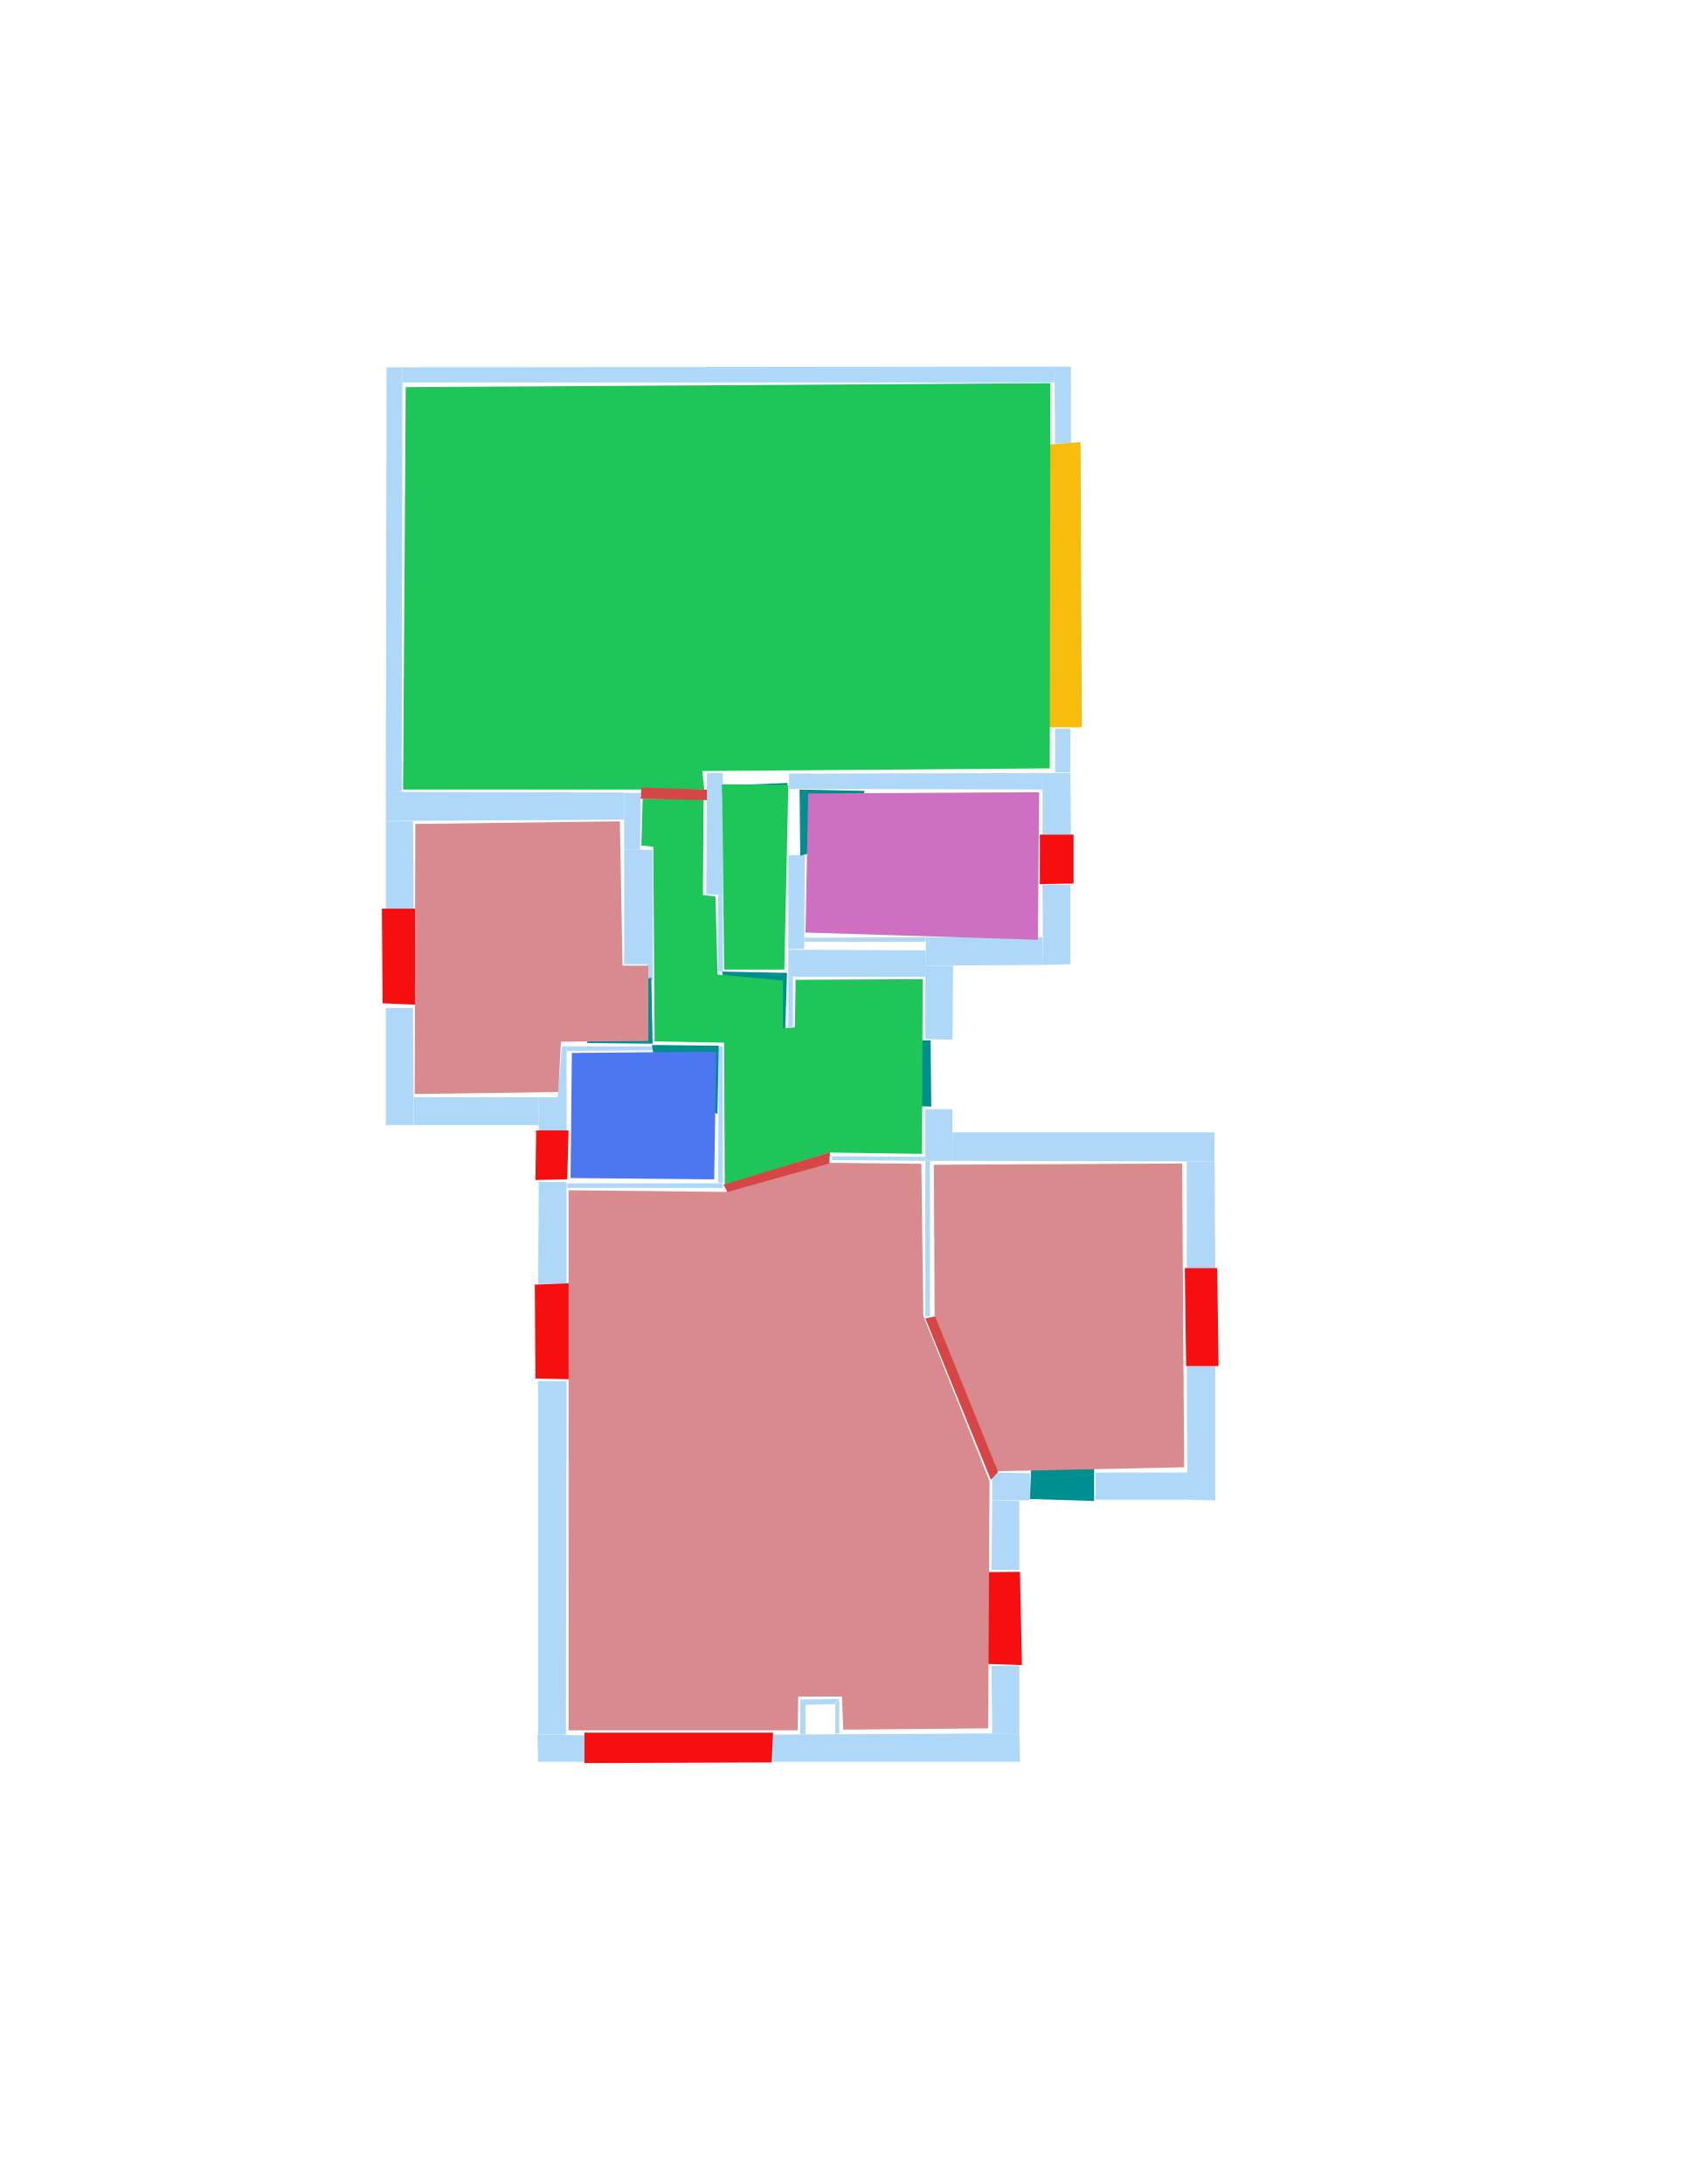
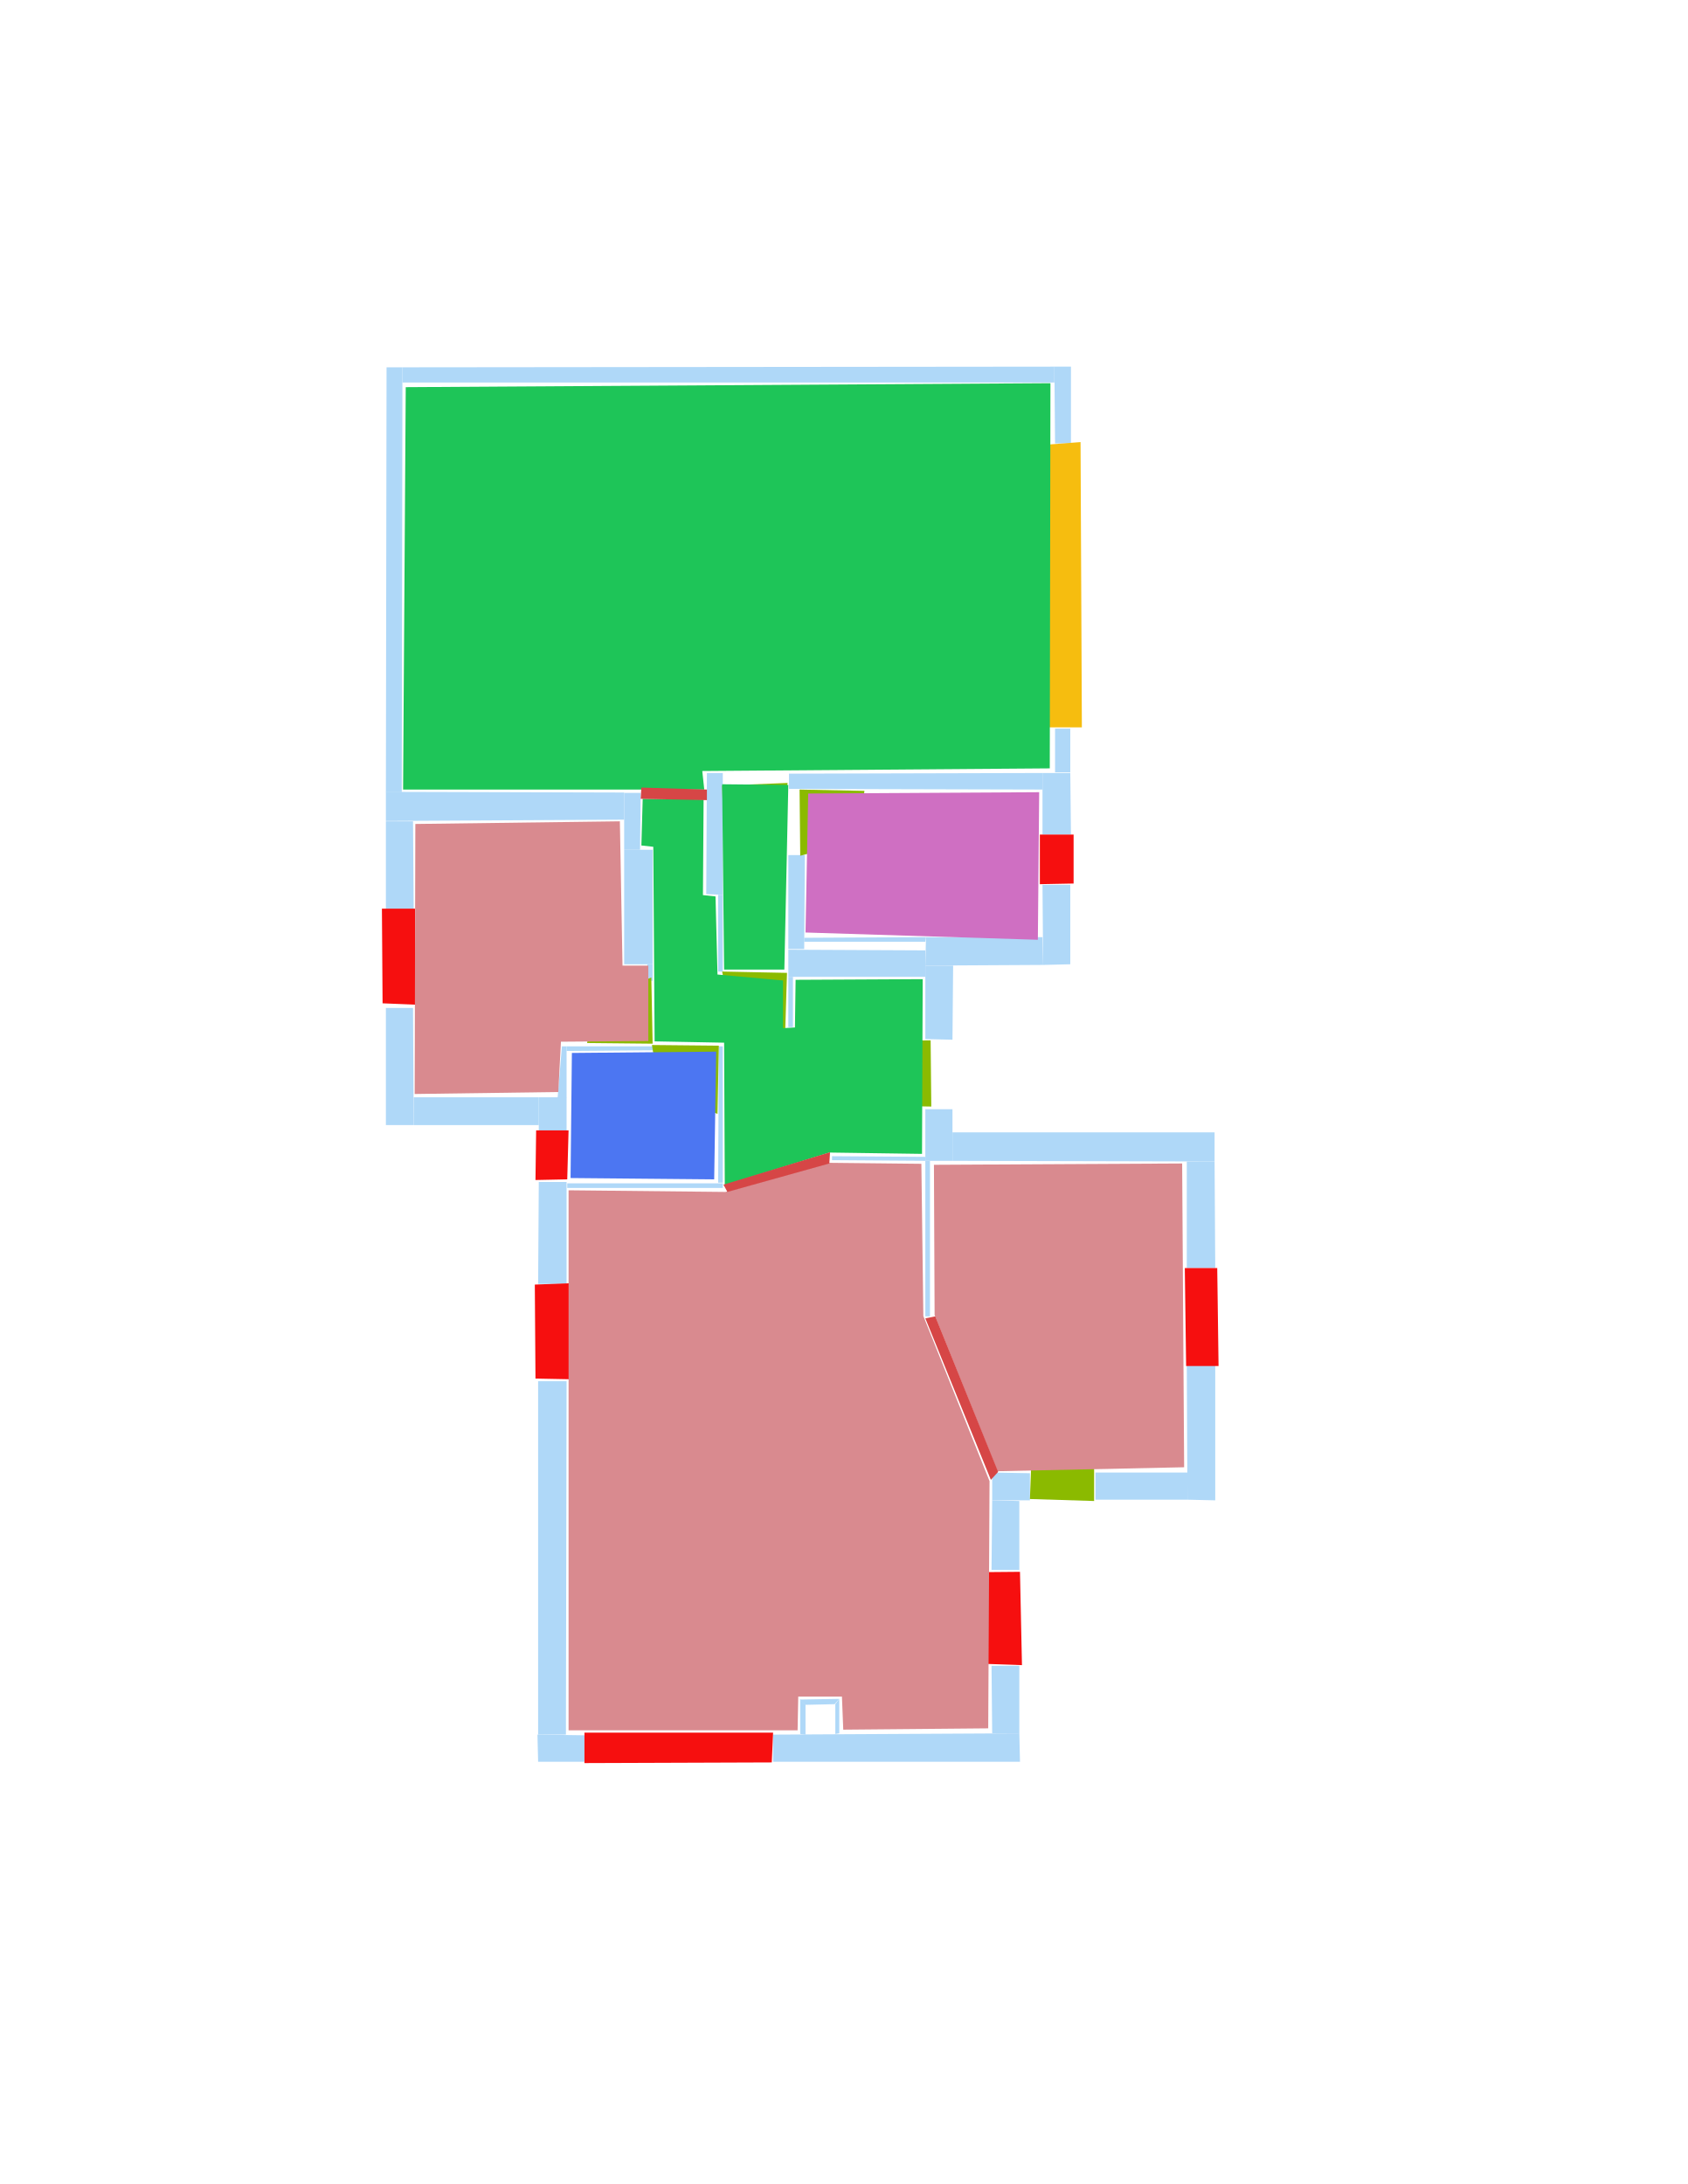
<svg xmlns="http://www.w3.org/2000/svg" version="1.1" width="2550" height="3300">
  <width>2479</width>
  <height>3508</height>
  <nclasslabel>50</nclasslabel>
  <nclassappear>6</nclassappear>
  <class>Bidet-1</class>
  <class>Bidet-2</class>
  <class>Bidet-3</class>
  <class>Bidet-4</class>
  <class>Door</class>
  <class>Door-1</class>
  <class>Door-23</class>
  <class>Oven-1</class>
  <class>Oven-2</class>
  <class>Oven-3</class>
  <class>Oven-4</class>
  <class>Parking</class>
  <class>Roof</class>
  <class>Room</class>
  <class>Separation</class>
  <class>Sink-1</class>
  <class>Sink-11</class>
  <class>Sink-12</class>
  <class>Sink-13</class>
  <class>Sink-14</class>
  <class>Sink-2</class>
  <class>Sink-3</class>
  <class>Sink-4</class>
  <class>Sink-5</class>
  <class>Sink-6</class>
  <class>Sofa-1</class>
  <class>Sofa-3</class>
  <class>Sofa-4</class>
  <class>Sofa-5</class>
  <class>Sofa-6</class>
  <class>Sofa-7</class>
  <class>Sofa-8</class>
  <class>Sofa-9</class>
  <class>Stairs-1</class>
  <class>Table-1</class>
  <class>Table-2</class>
  <class>Table-3</class>
  <class>Table-4</class>
  <class>Table-5</class>
  <class>Table-6</class>
  <class>Table-7</class>
  <class>Text</class>
  <class>Tub-1</class>
  <class>Tub-3</class>
  <class>TV-1</class>
  <class>TV-2</class>
  <class>Wall</class>
  <class>Wall-1</class>
  <class>Wallieee</class>
  <class>Window</class>
  <polygon class="Wall" fill="#AFD8F8" id="0" transcription="" points="608,555 608,578 1593,578 1593,554 " />
  <polygon class="Wall" fill="#AFD8F8" id="1" transcription="" points="1593,554 1594,670 1618,670 1618,554 " />
  <polygon class="Wall" fill="#AFD8F8" id="2" transcription="" points="1594,1101 1594,1167 1617,1167 1617,1101 " />
  <polygon class="Wall" fill="#AFD8F8" id="3" transcription="" points="1192,1169 1192,1192 1575,1193 1575,1168 " />
  <polygon class="Wall" fill="#AFD8F8" id="4" transcription="" points="584,555 608,555 607,1197 583,1197 " />
  <polygon class="Wall" fill="#AFD8F8" id="5" transcription="" points="583,1241 624,1241 625,1376 583,1376 " />
  <polygon class="Wall" fill="#AFD8F8" id="6" transcription="" points="583,1523 583,1700 625,1700 624,1523 " />
  <polygon class="Wall" fill="#AFD8F8" id="7" transcription="" points="625,1658 814,1658 814,1700 625,1700 " />
  <polygon class="Wall" fill="#AFD8F8" id="8" transcription="" points="814,1786 813,1940 856,1940 856,1786 " />
  <polygon class="Wall" fill="#AFD8F8" id="9" transcription="" points="813,2087 813,2412 813,2621 855,2621 856,2087 " />
  <polygon class="Wall" fill="#AFD8F8" id="10" transcription="" points="1168,2621 1168,2662 1541,2662 1540,2619 " />
  <polygon class="Wall" fill="#AFD8F8" id="11" transcription="" points="1498,2517 1499,2619 1540,2619 1540,2517 " />
  <polygon class="Wall" fill="#AFD8F8" id="12" transcription="" points="1499,2267 1498,2372 1540,2372 1540,2268 " />
  <polygon class="Wall" fill="#AFD8F8" id="13" transcription="" points="1655,2225 1655,2266 1794,2266 1794,2225 " />
  <polygon class="Wall" fill="#AFD8F8" id="14" transcription="" points="1793,2063 1794,2266 1836,2267 1836,2063 " />
  <polygon class="Wall" fill="#AFD8F8" id="15" transcription="" points="1793,1755 1793,1916 1836,1916 1835,1755 " />
  <polygon class="Wall" fill="#AFD8F8" id="16" transcription="" points="1439,1711 1439,1754 1835,1755 1835,1711 " />
  <polygon class="Wall" fill="#AFD8F8" id="17" transcription="" points="1398,1676 1398,1754 1439,1754 1439,1676 " />
  <polygon class="Wall" fill="#AFD8F8" id="18" transcription="" points="1257,1747 1257,1753 1398,1754 1398,1748 " />
  <polygon class="Wall" fill="#AFD8F8" id="19" transcription="" points="1398,1754 1398,1989 1405,1989 1405,1754 " />
  <polygon class="Wall" fill="#AFD8F8" id="20" transcription="" points="1399,1416 1398,1459 1576,1458 1575,1416 " />
  <polygon class="Wall" fill="#AFD8F8" id="21" transcription="" points="1575,1337 1576,1458 1617,1457 1617,1337 " />
  <polygon class="Wall" fill="#AFD8F8" id="22" transcription="" points="1575,1168 1575,1261 1618,1261 1617,1168 " />
  <polygon class="Wall" fill="#AFD8F8" id="23" transcription="" points="1398,1459 1398,1570 1439,1571 1440,1459 " />
  <polygon class="Wall" fill="#AFD8F8" id="24" transcription="" points="1191,1476 1191,1552 1198,1552 1198,1476 " />
  <polygon class="Wall" fill="#AFD8F8" id="25" transcription="" points="583,1196.5 583,1240.5 943,1238.5 943,1197.5 " />
  <polygon class="Wall" fill="#AFD8F8" id="26" transcription="" points="943,1198 943,1284 967,1284 968,1198 " />
  <polygon class="Wall" fill="#AFD8F8" id="27" transcription="" points="943,1284 943,1457 986,1457 986,1284 " />
  <polygon class="Wall" fill="#AFD8F8" id="28" transcription="" points="978,1457 978,1482 986,1482 986,1457 " />
  <polygon class="Wall" fill="#AFD8F8" id="29" transcription="" points="1068,1168 1067,1351 1092,1352 1092,1168 " />
  <polygon class="Wall" fill="#AFD8F8" id="30" transcription="" points="1085,1352 1085,1468 1092,1468 1092,1352 " />
  <polygon class="Wall" fill="#AFD8F8" id="31" transcription="" points="1191,1292 1191,1434 1215,1434 1216,1292 " />
  <polygon class="Wall" fill="#AFD8F8" id="32" transcription="" points="1215,1417 1215,1423 1398,1423 1399,1416 " />
  <polygon class="Wall" fill="#AFD8F8" id="33" transcription="" points="1191,1435 1191,1476 1398,1476 1398,1436 " />
  <polygon class="Wall" fill="#AFD8F8" id="34" transcription="" points="857,1788 857,1795 1092,1795 1092,1788 " />
  <polygon class="Wall" fill="#AFD8F8" id="35" transcription="" points="1086,1581 1085,1787 1092,1787 1092,1581 " />
  <polygon class="Wall" fill="#AFD8F8" id="36" transcription="" points="849,1581 841,1676 856,1658 856,1581 " />
  <polygon class="Wall" fill="#AFD8F8" id="37" transcription="" points="856,1581 856,1588 987,1587 987,1581 " />
  <polygon class="Wall" fill="#AFD8F8" id="38" transcription="" points="814,1709 856,1709 856,1658 814,1658 " />
  <polygon class="Wall" fill="#AFD8F8" id="39" transcription="" points="1499,2225 1556,2226 1556,2267 1499,2267 " />
  <polygon class="Wall" fill="#AFD8F8" id="40" transcription="" points="883,2622 883,2662 813,2662 812,2621 " />
  <polygon class="Wall" fill="#AFD8F8" id="41" transcription="" points="1209,2568 1209,2620 1217,2621 1217,2576 " />
  <polygon class="Wall" fill="#AFD8F8" id="42" transcription="" points="1268,2567 1261,2575 1216,2576 1208,2568 " />
  <polygon class="Wall" fill="#AFD8F8" id="43" transcription="" points="1268,2619 1262,2620 1262,2575 1268,2567 " />
  <polygon class="Parking" fill="#F6BD0F" id="44" transcription="" points="1579.5,672 1576.5,1099 1634.5,1099 1632.5,668 " />
  <polygon class="Window" fill="#f60f0f" id="45" transcription="" points="1571,1261 1622,1261 1622,1335 1571,1336 " />
-   <polygon class="Door" fill="#008E8E" id="46" transcription="" points="1298,1573 1406,1572 1407,1672 1352,1671 1304,1620 " />
+   <polygon class="Door" fill="#8BBA00" id="46" transcription="" points="1298,1573 1406,1572 1407,1672 1352,1671 1304,1620 " />
  <polygon class="Window" fill="#f60f0f" id="47" transcription="" points="1790,1916 1839,1916 1841,2064 1792,2064 " />
-   <polygon class="Door" fill="#008E8E" id="48" transcription="" points="1561,2134 1556,2265 1653,2268 1653,2220 1638,2170 1590,2136 " />
+   <polygon class="Door" fill="#8BBA00" id="48" transcription="" points="1561,2134 1556,2265 1653,2268 1653,2220 1638,2170 1590,2136 " />
  <polygon class="Window" fill="#f60f0f" id="49" transcription="" points="1427,2376 1541,2375 1544,2516 1427,2512 1435,2466 1470,2441 1434,2413 " />
  <polygon class="Window" fill="#f60f0f" id="50" transcription="" points="883,2618 883,2664 1166,2663 1168,2618 " />
  <polygon class="Window" fill="#f60f0f" id="51" transcription="" points="860,1939 808,1941 809,2083 860,2084 " />
  <polygon class="Window" fill="#f60f0f" id="52" transcription="" points="809,1783 857,1782 859,1708 810,1708 " />
  <polygon class="Window" fill="#f60f0f" id="53" transcription="" points="577,1373 627,1373 627,1518 578,1516 " />
-   <polygon class="Door" fill="#008E8E" id="54" transcription="" points="1094,1281 1091,1187 1190,1183 1177,1239 1140,1274 " />
-   <polygon class="Door" fill="#008E8E" id="55" transcription="" points="1306,1195 1208,1193 1209,1293 1266,1278 1301,1233 " />
-   <polygon class="Door" fill="#008E8E" id="56" transcription="" points="1186,1567 1189,1470 1091,1468 1102,1523 1130,1553 " />
-   <polygon class="Door" fill="#008E8E" id="57" transcription="" points="887,1576 986,1577 984,1477 925,1500 895,1530 " />
-   <polygon class="Door" fill="#008E8E" id="58" transcription="" points="1084,1683 1086,1580 985,1579 992,1624 1023,1662 " />
+   <polygon class="Door" fill="#8BBA00" id="54" transcription="" points="1094,1281 1091,1187 1190,1183 1177,1239 1140,1274 " />
+   <polygon class="Door" fill="#8BBA00" id="55" transcription="" points="1306,1195 1208,1193 1209,1293 1266,1278 1301,1233 " />
+   <polygon class="Door" fill="#8BBA00" id="56" transcription="" points="1186,1567 1189,1470 1091,1468 1102,1523 1130,1553 " />
+   <polygon class="Door" fill="#8BBA00" id="57" transcription="" points="887,1576 986,1577 984,1477 925,1500 895,1530 " />
+   <polygon class="Door" fill="#8BBA00" id="58" transcription="" points="1084,1683 1086,1580 985,1579 992,1624 1023,1662 " />
  <polygon class="livingRoom" fill="#1ec558" id="59" transcription="" points="613,585 609,1193 1064,1193 1061,1165 1586,1161 1587,579 " />
  <polygon class="bathRoom" fill="#cf6fc2" id="60" transcription="" points="1570,1197 1568,1420 1217,1409 1221,1199 " />
  <polygon class="livingRoom" fill="#1ec558" id="61" transcription="" points="1094,1465 1185,1465 1191,1186 1091,1185 " />
  <polygon class="livingRoom" fill="#1ec558" id="62" transcription="" points="1394,1479.5 1393,1743.5 1253,1741.5 1095,1790.5 1094,1575.5 989,1573.5 987,1279.5 969,1277.5 971,1207 1063,1208 1062,1352.5 1081,1354.5 1084,1472.5 1183,1481.5 1183,1553.5 1201,1552.5 1202,1480.5 " />
  <polygon class="bedRoom" fill="#d98a8f" id="63" transcription="" points="627.5,1245 626.5,1653 843.5,1650 847.5,1574 979.5,1573 979.5,1459 940.5,1459 936.5,1241 " />
  <polygon class="kitchen" fill="#4c76f2" id="64" transcription="" points="864,1591 862,1780 1079,1782 1082,1589 " />
  <polygon class="bedRoom" fill="#d98a8f" id="65" transcription="" points="1411,1760 1412,1987 1507,2223 1789,2217 1786,1758 " />
  <polygon class="bedRoom" fill="#d98a8f" id="66" transcription="" points="859,1798.5 859,2614.5 1205,2614.5 1206,2563.5 1272,2563.5 1274,2613.5 1493,2611.5 1495,2238 1395,1988.5 1392,1758.5 1253,1757 1096,1801 " />
  <polygon class="Separation" fill="#D64646" id="67" transcription="" points="969,1190 1068,1193 1068,1209 968,1207 " />
  <polygon class="Separation" fill="#D64646" id="68" transcription="" points="1093,1790 1254,1741 1253,1758 1099,1801 " />
  <polygon class="Separation" fill="#D64646" id="69" transcription="" points="1398,1992 1497,2236 1508,2224 1413,1989 " />
  <relation type="incident" objects="0,1" />
  <relation type="incident" objects="1,44" />
  <relation type="incident" objects="44,2" />
  <relation type="incident" objects="2,3" />
  <relation type="incident" objects="2,22" />
  <relation type="incident" objects="22,3" />
  <relation type="incident" objects="22,45" />
  <relation type="incident" objects="45,21" />
  <relation type="incident" objects="21,20" />
  <relation type="incident" objects="20,23" />
  <relation type="incident" objects="23,46" />
  <relation type="incident" objects="46,17" />
  <relation type="incident" objects="17,16" />
  <relation type="incident" objects="16,15" />
  <relation type="incident" objects="15,47" />
  <relation type="incident" objects="47,14" />
  <relation type="incident" objects="14,13" />
  <relation type="incident" objects="13,48" />
  <relation type="incident" objects="48,39" />
  <relation type="incident" objects="39,12" />
  <relation type="incident" objects="12,49" />
  <relation type="incident" objects="49,11" />
  <relation type="incident" objects="11,10" />
  <relation type="incident" objects="10,50" />
  <relation type="incident" objects="50,40" />
  <relation type="incident" objects="40,9" />
  <relation type="incident" objects="9,51" />
  <relation type="incident" objects="51,8" />
  <relation type="incident" objects="8,52" />
  <relation type="incident" objects="52,38" />
  <relation type="incident" objects="38,7" />
  <relation type="incident" objects="7,6" />
  <relation type="incident" objects="6,53" />
  <relation type="incident" objects="53,5" />
  <relation type="incident" objects="5,25" />
  <relation type="incident" objects="25,4" />
  <relation type="incident" objects="4,0" />
  <relation type="incident" objects="3,54" />
  <relation type="incident" objects="3,55" />
  <relation type="incident" objects="54,29" />
  <relation type="incident" objects="29,30" />
  <relation type="incident" objects="30,56" />
  <relation type="incident" objects="56,24" />
  <relation type="incident" objects="24,33" />
  <relation type="incident" objects="56,33" />
  <relation type="incident" objects="31,33" />
  <relation type="incident" objects="31,55" />
  <relation type="incident" objects="33,20" />
  <relation type="incident" objects="25,26" />
  <relation type="incident" objects="26,27" />
  <relation type="incident" objects="27,57" />
  <relation type="incident" objects="37,57" />
  <relation type="incident" objects="36,37" />
  <relation type="incident" objects="34,52" />
  <relation type="incident" objects="34,8" />
  <relation type="incident" objects="34,35" />
  <relation type="incident" objects="35,58" />
  <relation type="incident" objects="58,37" />
  <relation type="incident" objects="28,57" />
  <relation type="incident" objects="28,27" />
  <relation type="incident" objects="17,18" />
  <relation type="incident" objects="17,19" />
  <relation type="incident" objects="10,43" />
  <relation type="incident" objects="43,42" />
  <relation type="incident" objects="42,41" />
  <relation type="incident" objects="41,10" />
  <relation type="neighbour" objects="59,63" />
  <relation type="neighbour" objects="59,60" />
  <relation type="neighbour" objects="61,59" />
  <relation type="neighbour" objects="59,62" />
  <relation type="neighbour" objects="63,62" />
  <relation type="neighbour" objects="63,64" />
  <relation type="neighbour" objects="62,61" />
  <relation type="neighbour" objects="62,60" />
  <relation type="neighbour" objects="64,66" />
  <relation type="neighbour" objects="66,62" />
  <relation type="neighbour" objects="66,65" />
  <relation type="access" objects="59,54,61" />
  <relation type="access" objects="61,55,60" />
  <relation type="access" objects="62,58,64" />
  <relation type="incident" objects="34,68" />
  <relation type="incident" objects="68,35" />
  <relation type="incident" objects="68,18" />
  <relation type="incident" objects="19,69" />
  <relation type="incident" objects="69,39" />
  <relation type="incident" objects="26,67" />
  <relation type="incident" objects="67,29" />
  <relation type="access" objects="62,57,63" />
  <relation type="access" objects="62,46,62" />
  <relation type="access" objects="61,56,62" />
  <relation type="access" objects="62,67,59" />
  <relation type="access" objects="62,68,66" />
  <relation type="access" objects="66,69,65" />
  <relation type="access" objects="65,48,65" />
  <relation type="neighbour" objects="62,64" />
  <relation type="outerP" objects="0,1,44,2,22,45,21,20,23,46,17,16,15,47,14,13,48,39,12,49,11,10,50,40,9,51,8,52,38,7,6,53,5,4" />
  <relation type="surround" objects="0,1,44,2,3,54,29,67,25,4,0,59" />
  <relation type="surround" objects="25,26,27,28,57,37,36,38,7,6,53,5,25,63" />
  <relation type="surround" objects="3,22,45,21,20,33,31,55,3,60" />
  <relation type="surround" objects="54,3,55,31,33,24,56,30,29,54,61" />
  <relation type="surround" objects="67,29,30,56,24,33,23,46,17,18,68,35,58,37,57,27,25,67,62" />
  <relation type="surround" objects="37,58,35,34,52,38,36,37,64" />
  <relation type="surround" objects="16,15,47,14,13,48,39,69,19,17,16,65" />
  <relation type="surround" objects="34,68,18,19,69,39,12,49,11,10,50,40,9,51,8,34,66" />
  <relation type="incident" objects="38,36" />
</svg>
